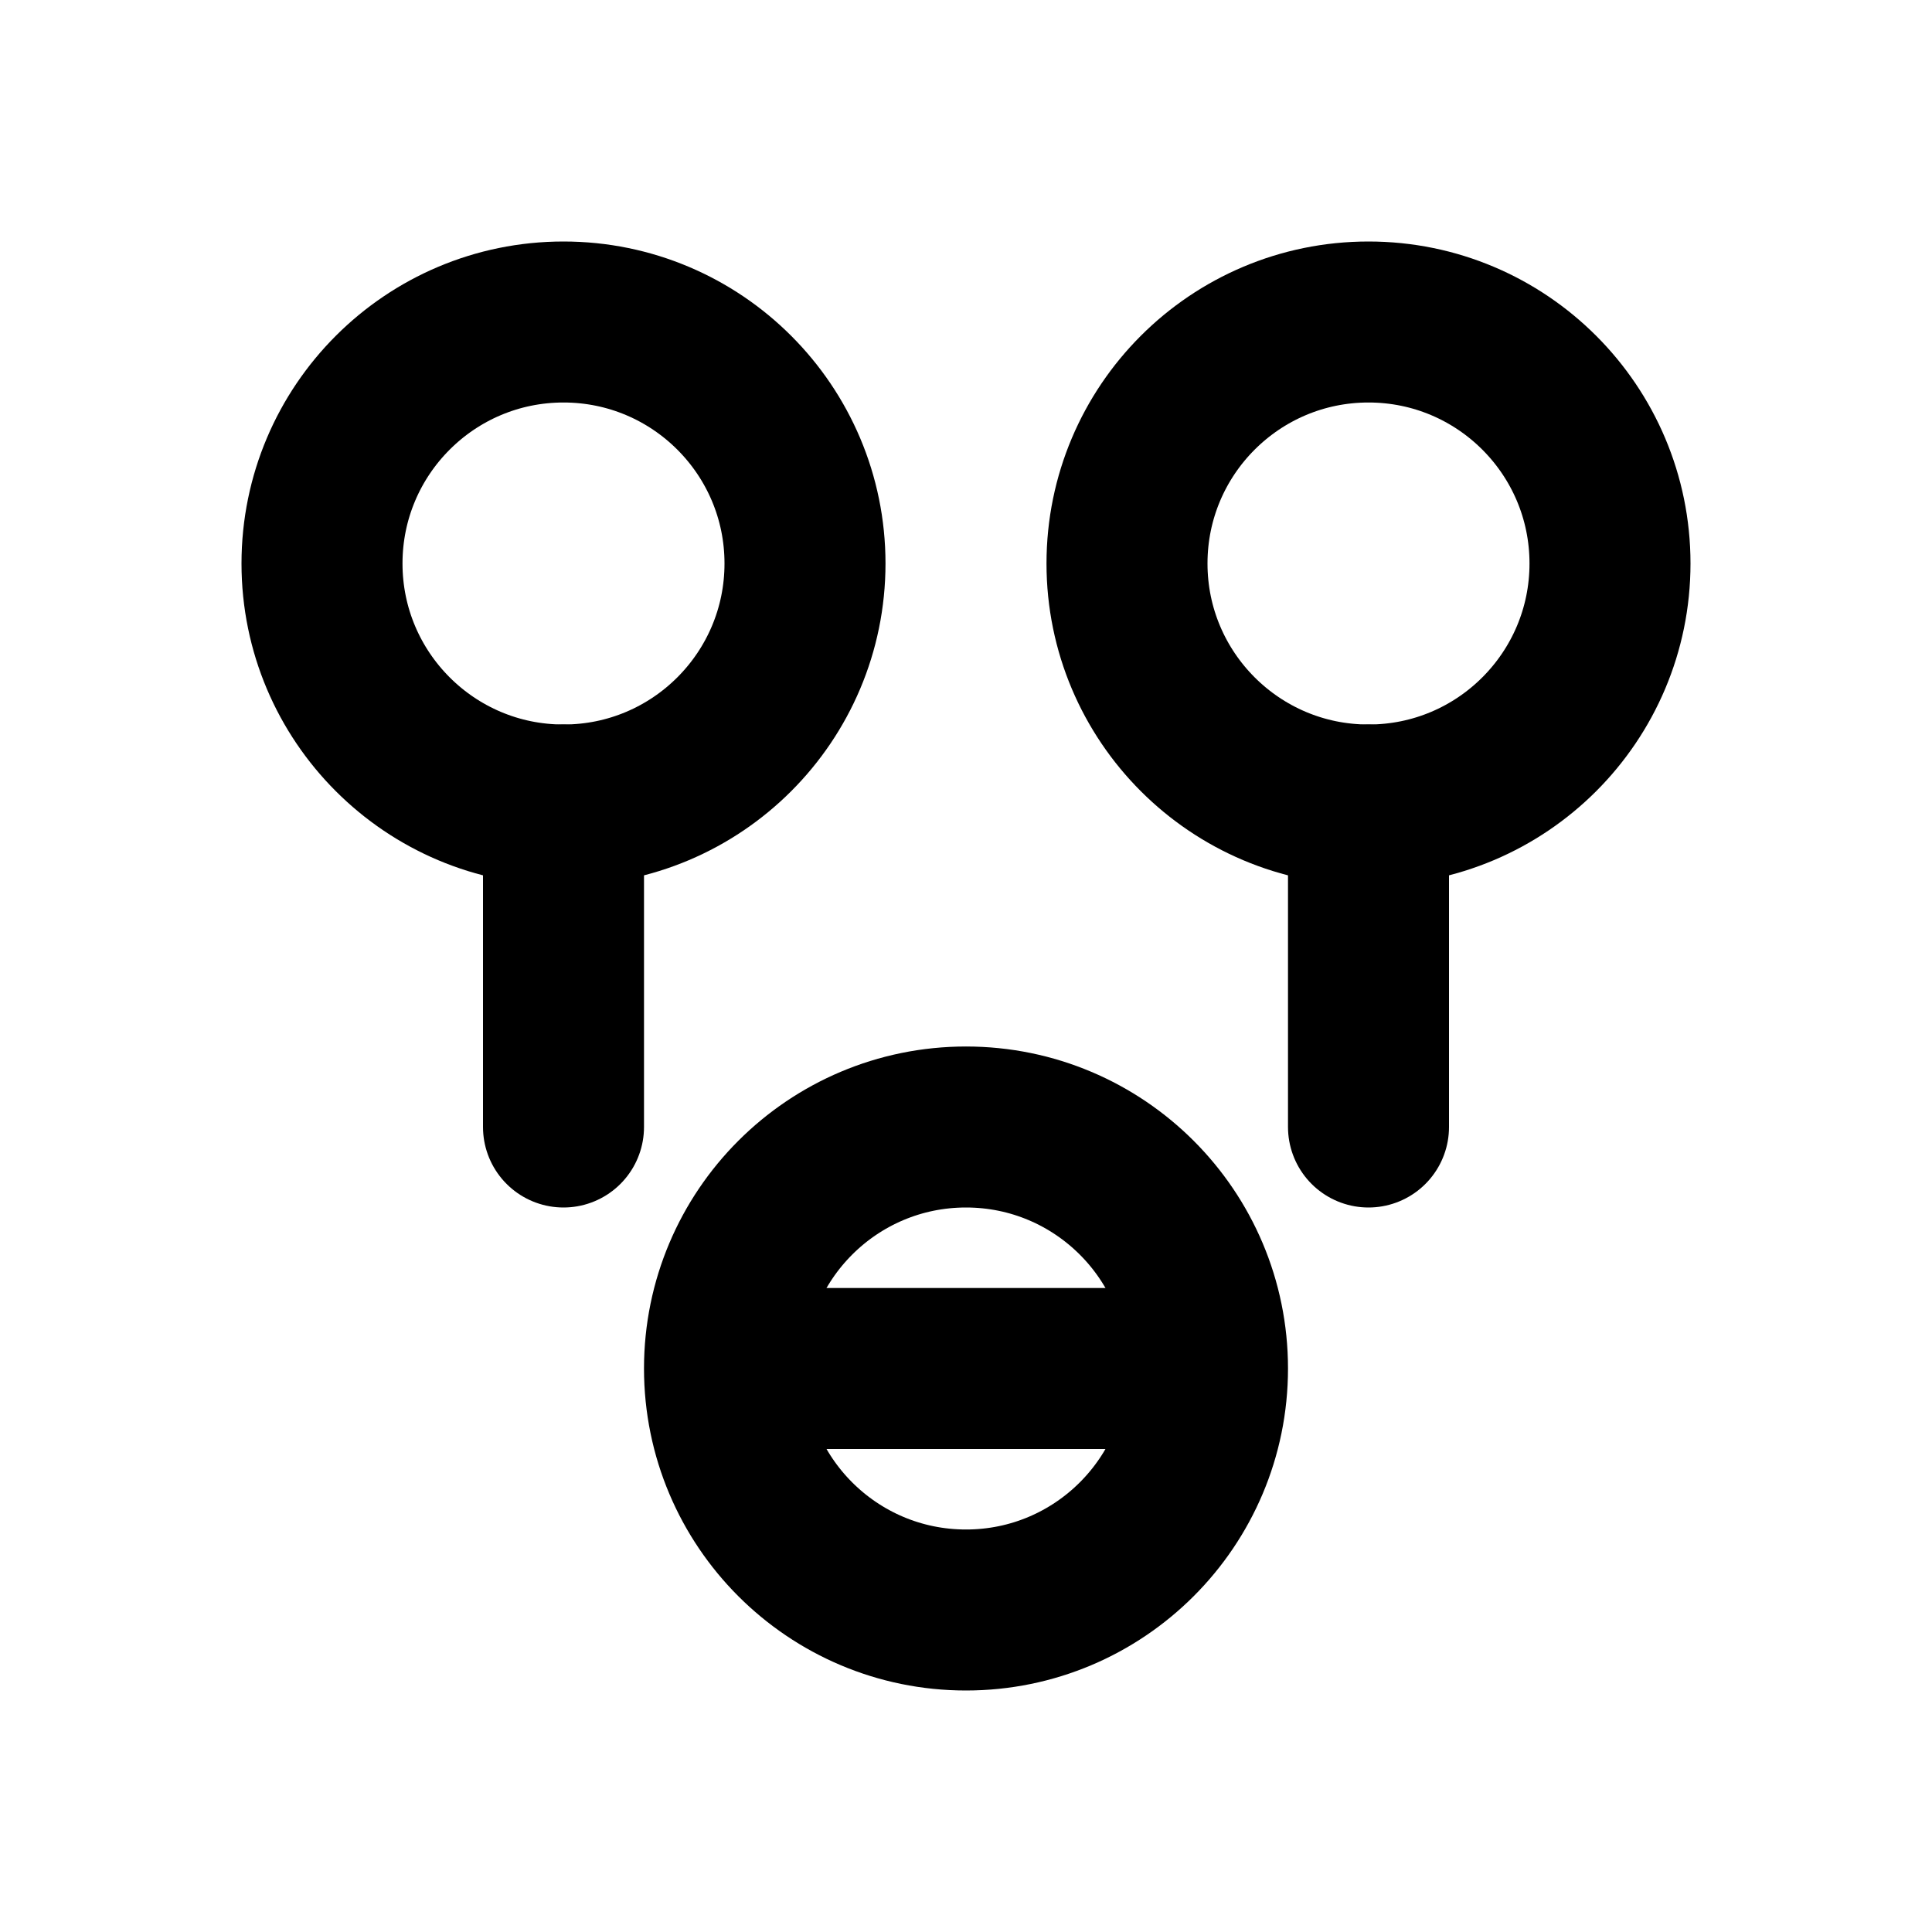
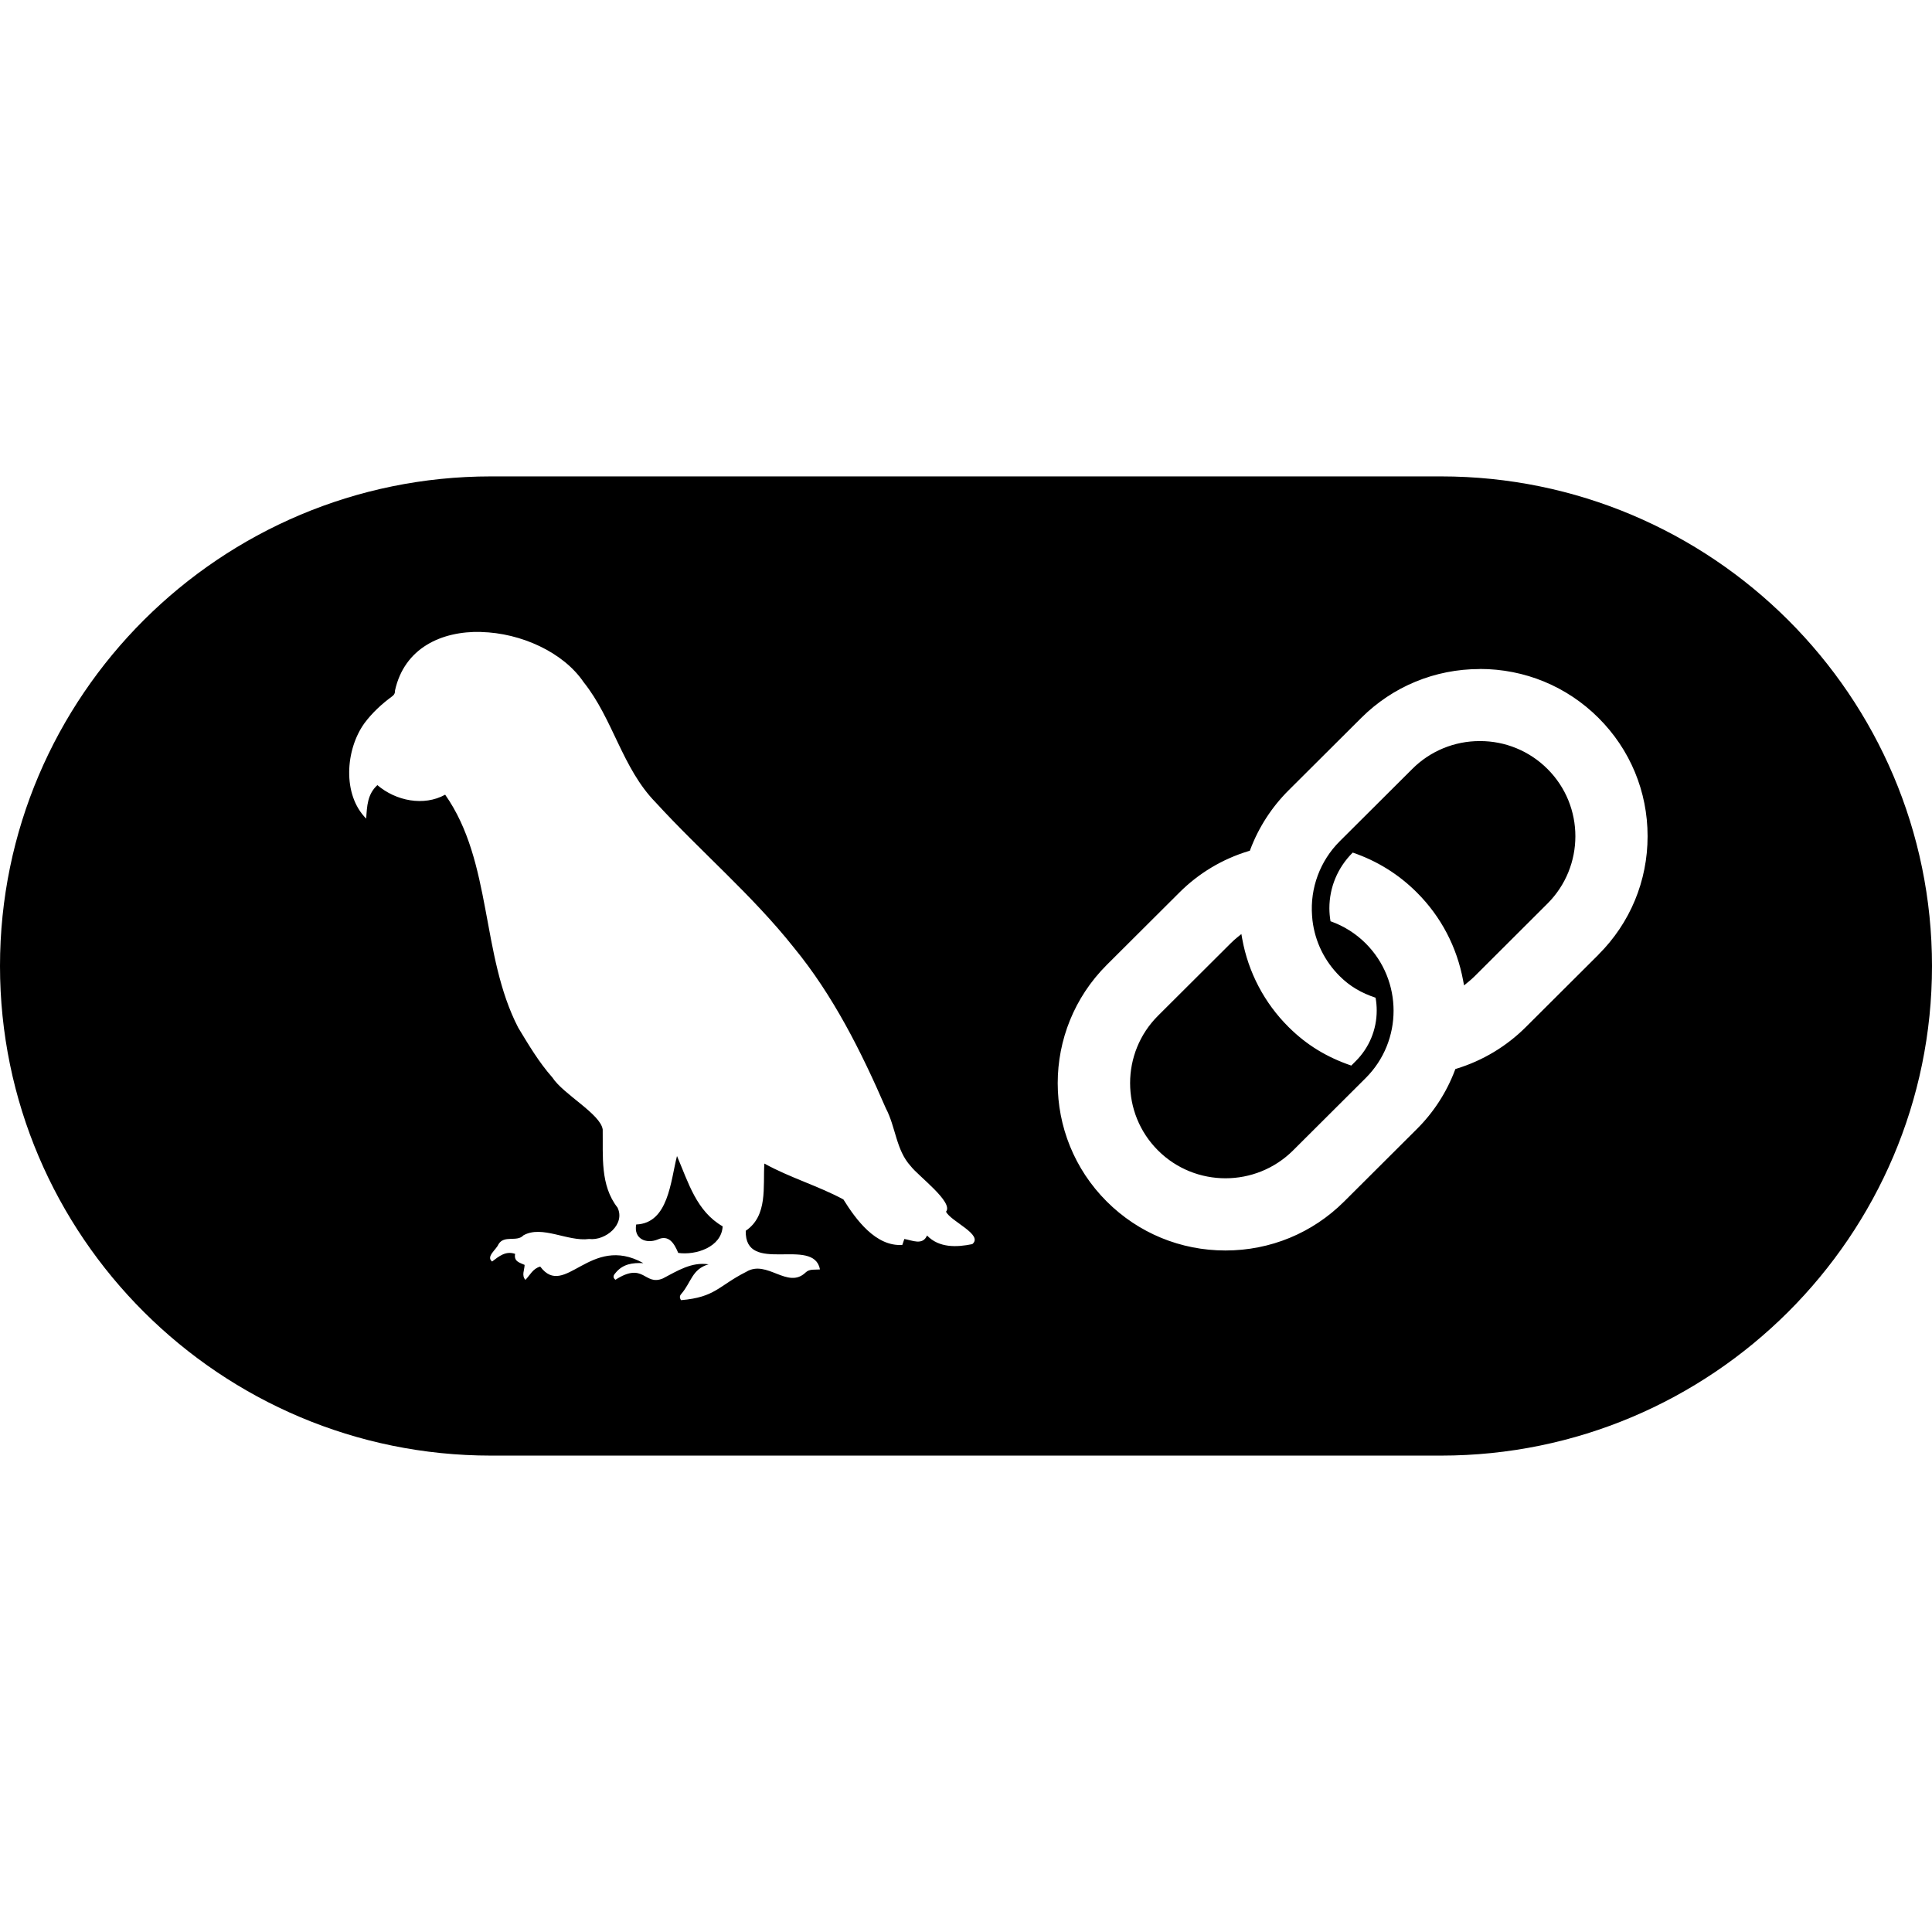
- <svg xmlns="http://www.w3.org/2000/svg" viewBox="0 0 24 24" fill="none" stroke="currentColor" stroke-width="2" stroke-linecap="round" stroke-linejoin="round">
-   <circle cx="7" cy="7" r="3" />
-   <circle cx="17" cy="7" r="3" />
-   <circle cx="12" cy="17" r="3" />
-   <path d="M7 10v4M17 10v4M10 17h4" />
+ <svg xmlns="http://www.w3.org/2000/svg" fill="#000000" role="img" viewBox="0 0 24 24">
+   <path d="M6.099 5.918C2.736 5.918 0 8.646 0 12s2.736 6.082 6.099 6.082h11.802C21.264 18.082 24 15.354 24 12s-2.736-6.082-6.099-6.082ZM5.977 7.851c.493.012 1.02.25 1.273.623.367.459.478 1.067.894 1.493.56.612 1.199 1.151 1.716 1.802.489.595.839 1.294 1.144 1.998.124.234.126.52.31.72.091.12.535.448.438.565.056.12.47.286.326.403-.194.04-.413.048-.562-.107-.055.126-.183.06-.282.043a4 4 0 0 0-.025.074c-.329.022-.575-.313-.732-.565-.311-.168-.664-.27-.982-.446-.018.289.045.648-.231.835-.014.556.844.066.922.48-.061.007-.129-.009-.177.037-.224.217-.48-.165-.739-.007-.346.174-.381.316-.81.352-.024-.036-.014-.059.006-.081.121-.14.13-.305.336-.364-.212-.033-.39.083-.569.176-.232.095-.23-.214-.588.016-.04-.032-.021-.061.002-.086.091-.111.21-.127.345-.121-.663-.369-.975.451-1.281.043-.092.024-.127.107-.184.165-.05-.055-.012-.121-.01-.186-.06-.028-.136-.041-.118-.137-.117-.04-.199.029-.286.095-.079-.061.053-.149.078-.212.07-.122.23-.025.311-.113.231-.131.552.081.816.045.203.025.454-.182.353-.39-.217-.277-.179-.639-.184-.97-.027-.193-.491-.438-.625-.646-.166-.187-.295-.405-.424-.618-.467-.901-.32-2.058-.908-2.895-.266.147-.613.077-.842-.119-.124.113-.129.26-.139.416-.297-.296-.259-.856-.022-1.185.097-.13.213-.237.342-.332.029-.021.039-.042.038-.075.117-.527.576-.739 1.069-.727m12.407.46c.557 0 1.081.216 1.474.608s.61.914.61 1.47c0 .556-.217 1.078-.61 1.47v.001l-.902.899a2.08 2.08 0 0 1-.86.517l-.016.005-.006.016a2.05 2.05 0 0 1-.474.731l-.902.899c-.393.392-.917.608-1.474.608s-1.081-.216-1.474-.608c-.813-.811-.813-2.129 0-2.94l.902-.899a2.056 2.056 0 0 1 .858-.514l.017-.005.006-.016a2.07 2.07 0 0 1 .475-.734l.902-.899c.393-.392.917-.608 1.474-.608zm0 .896a1.18 1.18 0 0 0-.839.346l-.902.899a1.181 1.181 0 0 0-.343.925l.005.057c.032.265.149.504.337.692.13.13.273.211.447.269a.9.9 0 0 1 .014.158.884.884 0 0 1-.261.63l-.055.055c-.301-.103-.552-.253-.779-.479a2.06 2.06 0 0 1-.576-1.097l-.01-.058-.046.037a1.1 1.1 0 0 0-.088.079l-.902.899c-.462.461-.462 1.212 0 1.673.231.231.535.346.839.346.304 0 .608-.116.839-.346l.902-.899c.462-.461.462-1.211 0-1.673a1.17 1.17 0 0 0-.437-.275 1 1 0 0 1-.014-.161c0-.259.102-.505.29-.692.302.103.57.269.796.495.301.3.499.679.576 1.097l.011.058.045-.037a1.1 1.1 0 0 0 .089-.079l.902-.9c.462-.461.463-1.212 0-1.673a1.18 1.18 0 0 0-.84-.346Zm-9.973 5.157-.001.001c-.079.308-.105.832-.506.847-.033.178.123.244.266.187.141-.065.208.051.256.166.218.032.539-.072.552-.33-.325-.187-.425-.542-.566-.871" />
</svg>
